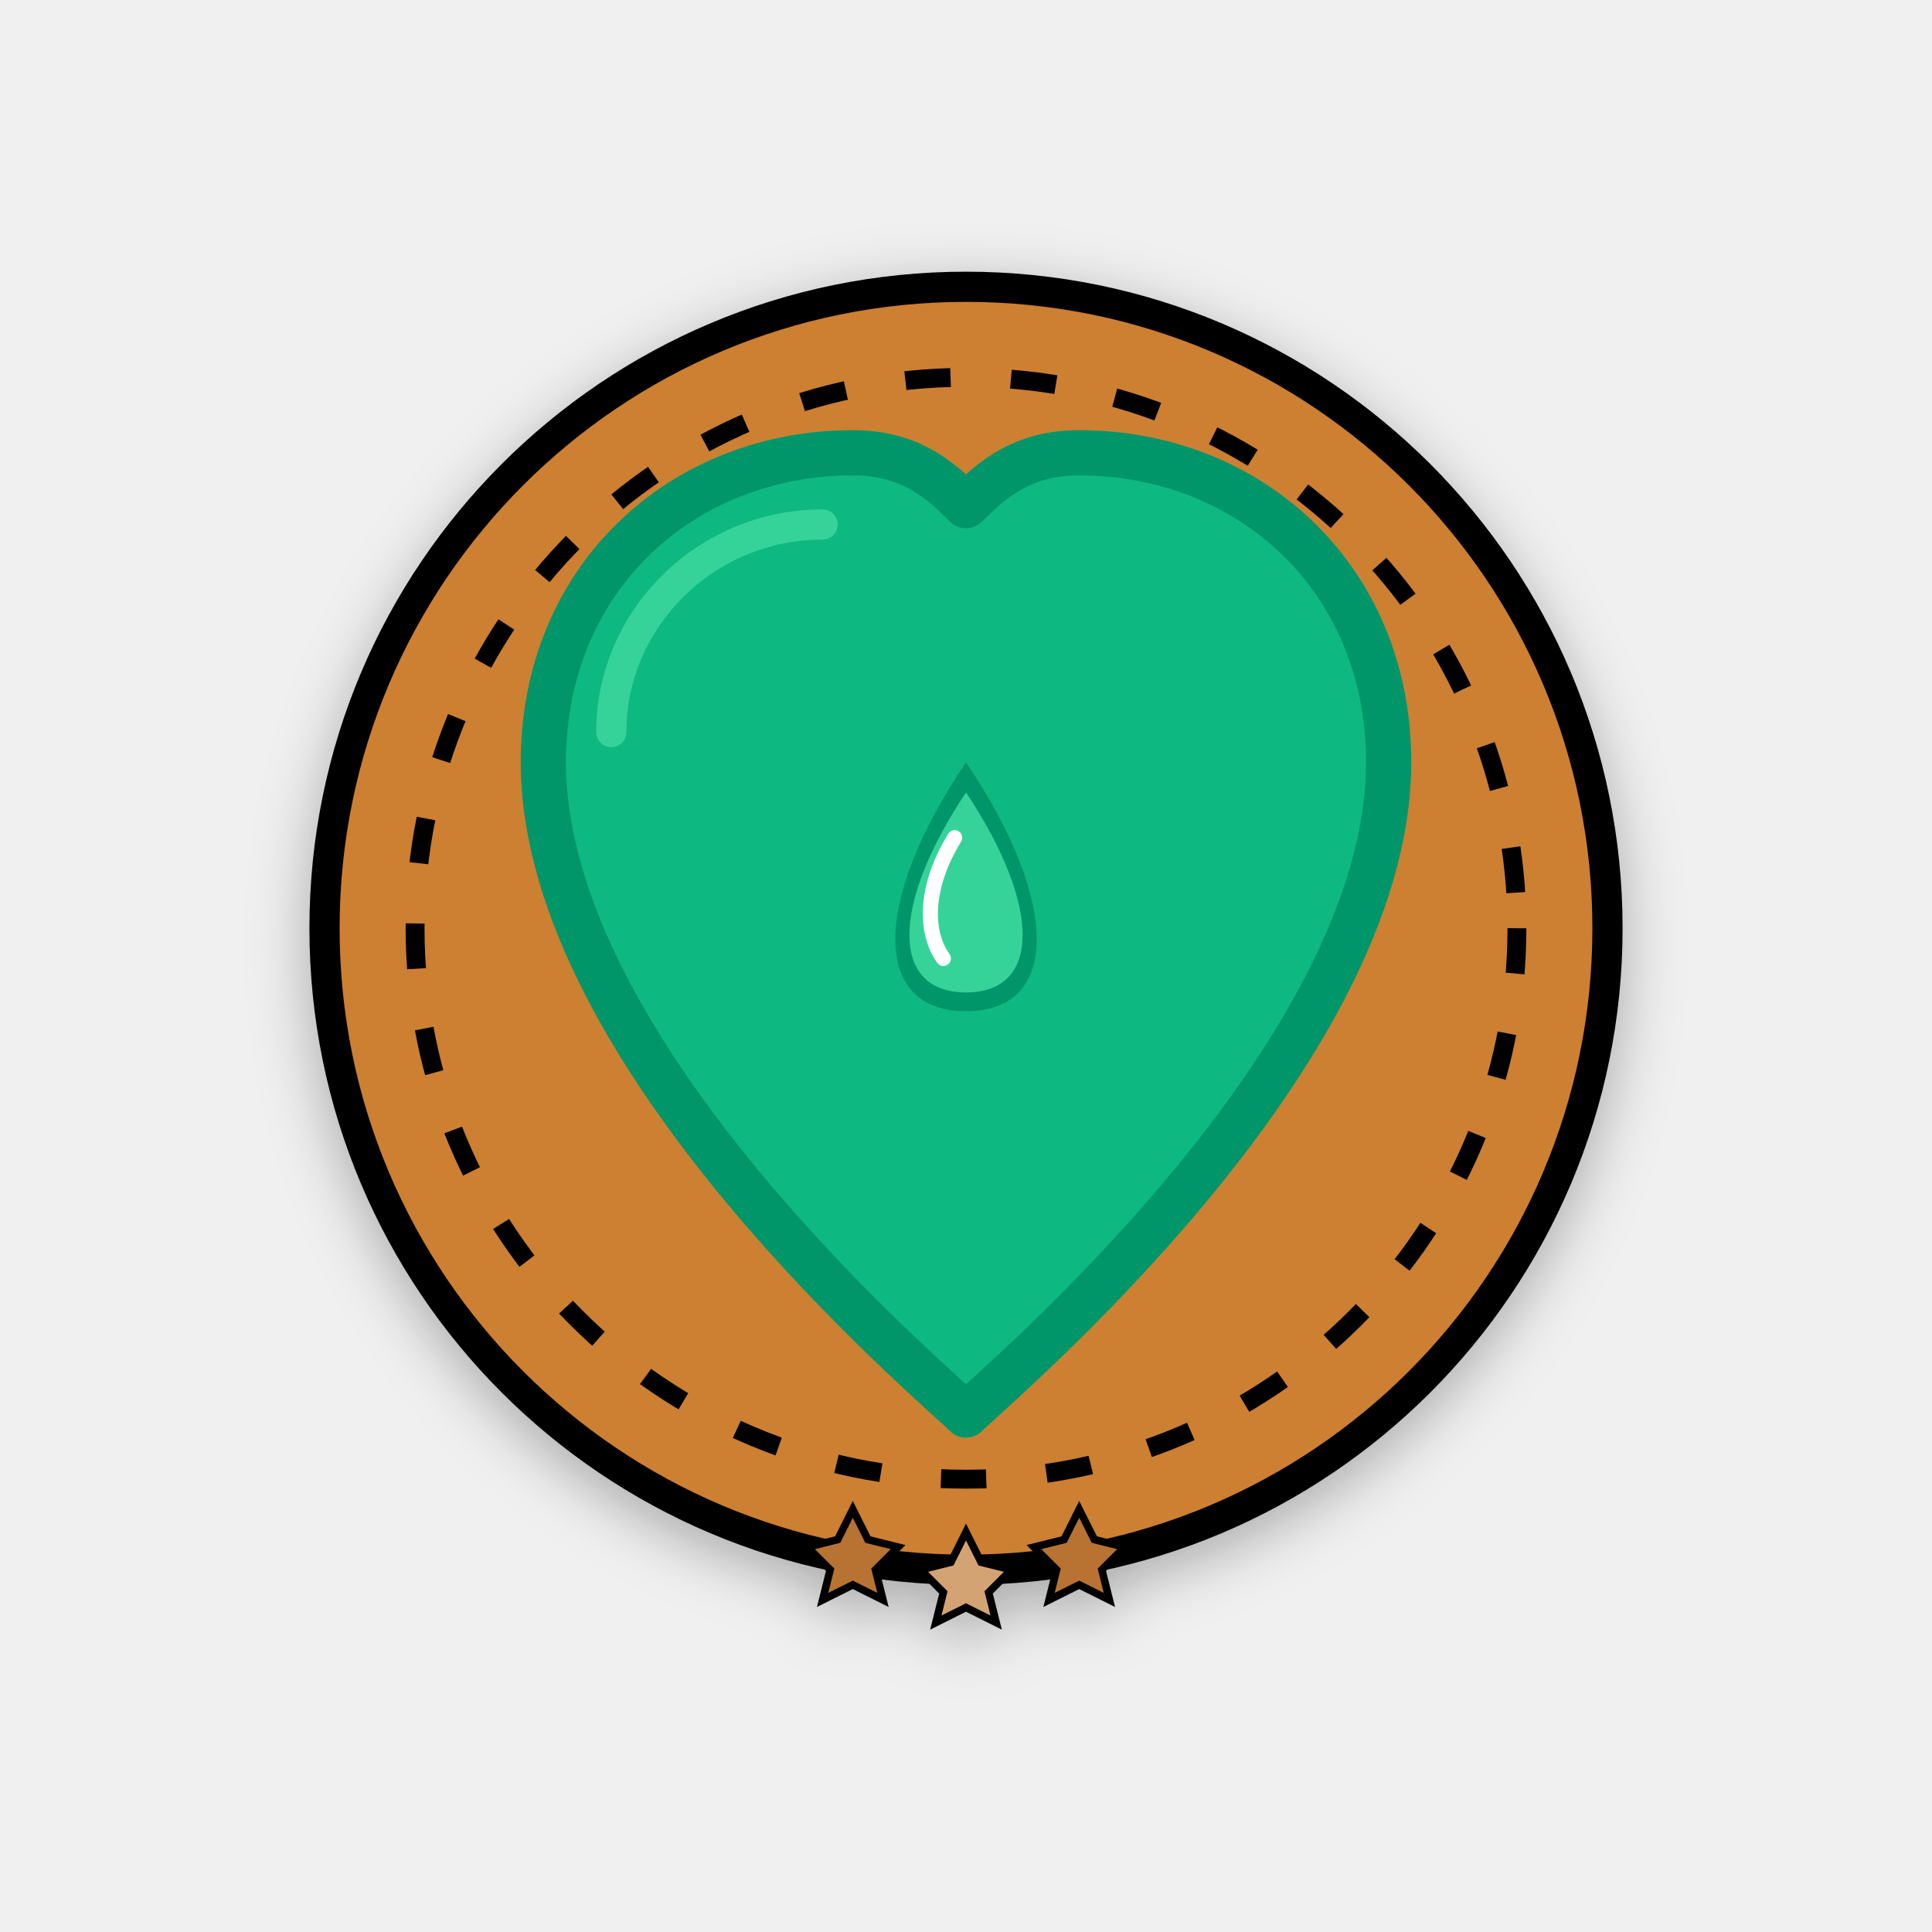
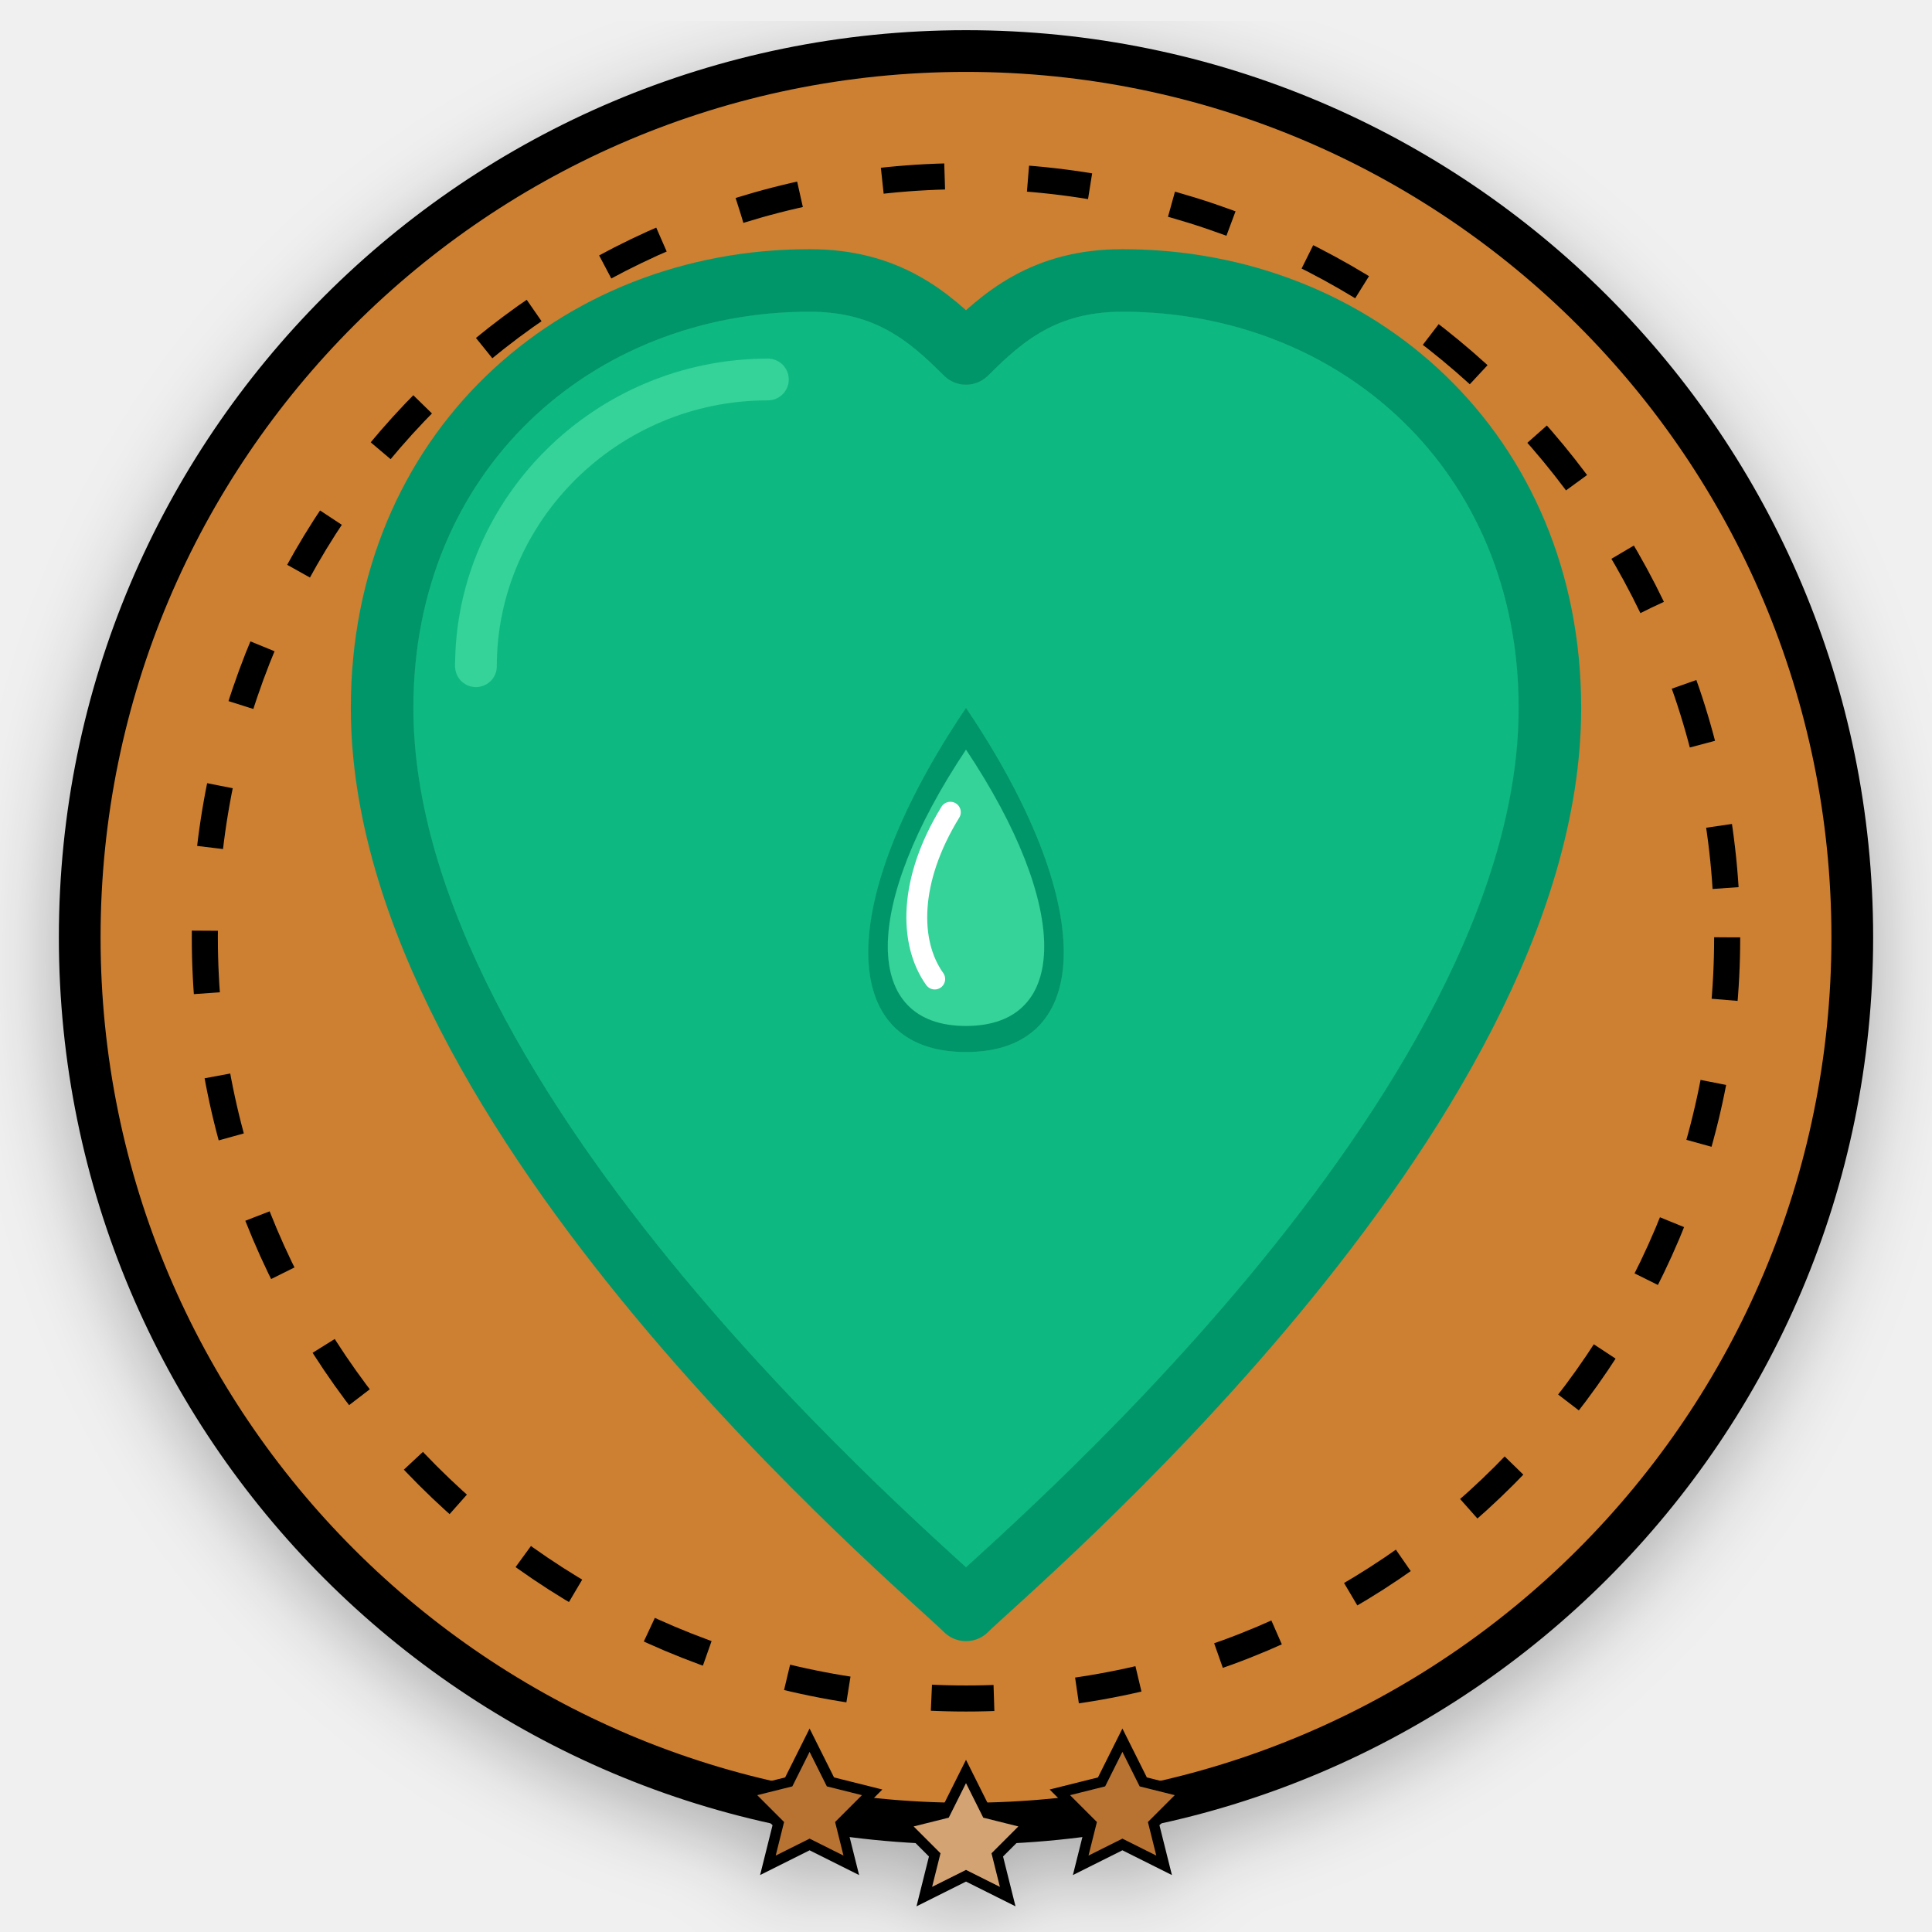
<svg xmlns="http://www.w3.org/2000/svg" width="512" height="512" viewBox="0 0 512 512" fill="none">
  <defs>
    <filter id="donorBronzeSolidShadow" x="-10%" y="-10%" width="130%" height="130%">
      <feDropShadow dx="0" dy="4" stdDeviation="8" flood-color="#000000" flood-opacity="0.3" />
    </filter>
  </defs>
-   <g filter="url(#donorBronzeSolidShadow)">
-     <circle cx="256" cy="246" r="170" fill="#CD7F32" stroke="#000000" stroke-width="8" />
-     <circle cx="256" cy="246" r="146" stroke="#000000" stroke-width="5" stroke-dasharray="12 16" fill="none" />
-     <path d="M226 400 L230 408 L238 410 L232 416 L234 424 L226 420 L218 424 L220 416 L214 410 L222 408 Z" fill="#B87333" stroke="#000000" stroke-width="2" />
-     <path d="M256 406 L260 414 L268 416 L262 422 L264 430 L256 426 L248 430 L250 422 L244 416 L252 414 Z" fill="#D4A373" stroke="#000000" stroke-width="2" />
-     <path d="M286 400 L290 408 L298 410 L292 416 L294 424 L286 420 L278 424 L280 416 L274 410 L282 408 Z" fill="#B87333" stroke="#000000" stroke-width="2" />
-     <path d="M256 375 C 248 367 144 280 144 202 C 144 153 181 120 226 120 C 241 120 249 127 256 134 C 263 127 271 120 286 120 C 331 120 368 153 368 202 C 368 280 264 367 256 375 Z" fill="#10B981" stroke="#059669" stroke-width="12" stroke-linejoin="round" />
-     <path d="M162 194 C 162 164 187 139 218 139" stroke="#34D399" stroke-width="8" stroke-linecap="round" fill="none" />
-     <path d="M256 202 C 231 239 231 268 256 268 C 281 268 281 239 256 202 Z" fill="#059669" />
-     <path d="M256 210 C 236 240 236 263 256 263 C 276 263 276 240 256 210 Z" fill="#34D399" />
-     <path d="M253 222 C 245 235 245 247 250 254" stroke="#FFFFFF" stroke-width="4" stroke-linecap="round" fill="none" />
+   <g data-normalized="fill" fill="none" transform="translate(-97.694,-91.476) scale(1.38162)">
+     <g filter="url(#donorBronzeSolidShadow)">
+       <circle cx="256" cy="246" r="170" fill="#CD7F32" stroke="#000000" stroke-width="8" />
+       <circle cx="256" cy="246" r="146" stroke="#000000" stroke-width="5" stroke-dasharray="12 16" fill="none" />
+       <path d="M226 400 L230 408 L238 410 L232 416 L234 424 L226 420 L218 424 L220 416 L214 410 L222 408 Z" fill="#B87333" stroke="#000000" stroke-width="2" />
+       <path d="M256 406 L260 414 L268 416 L262 422 L264 430 L256 426 L248 430 L250 422 L244 416 L252 414 Z" fill="#D4A373" stroke="#000000" stroke-width="2" />
+       <path d="M286 400 L290 408 L298 410 L292 416 L294 424 L286 420 L278 424 L280 416 L274 410 L282 408 Z" fill="#B87333" stroke="#000000" stroke-width="2" />
+       <path d="M256 375 C 248 367 144 280 144 202 C 144 153 181 120 226 120 C 241 120 249 127 256 134 C 263 127 271 120 286 120 C 331 120 368 153 368 202 C 368 280 264 367 256 375 Z" fill="#10B981" stroke="#059669" stroke-width="12" stroke-linejoin="round" />
+       <path d="M162 194 C 162 164 187 139 218 139" stroke="#34D399" stroke-width="8" stroke-linecap="round" fill="none" />
+       <path d="M256 202 C 231 239 231 268 256 268 C 281 268 281 239 256 202 Z" fill="#059669" />
+       <path d="M256 210 C 236 240 236 263 256 263 C 276 263 276 240 256 210 Z" fill="#34D399" />
+       <path d="M253 222 C 245 235 245 247 250 254" stroke="#FFFFFF" stroke-width="4" stroke-linecap="round" fill="none" />
+     </g>
  </g>
</svg>
